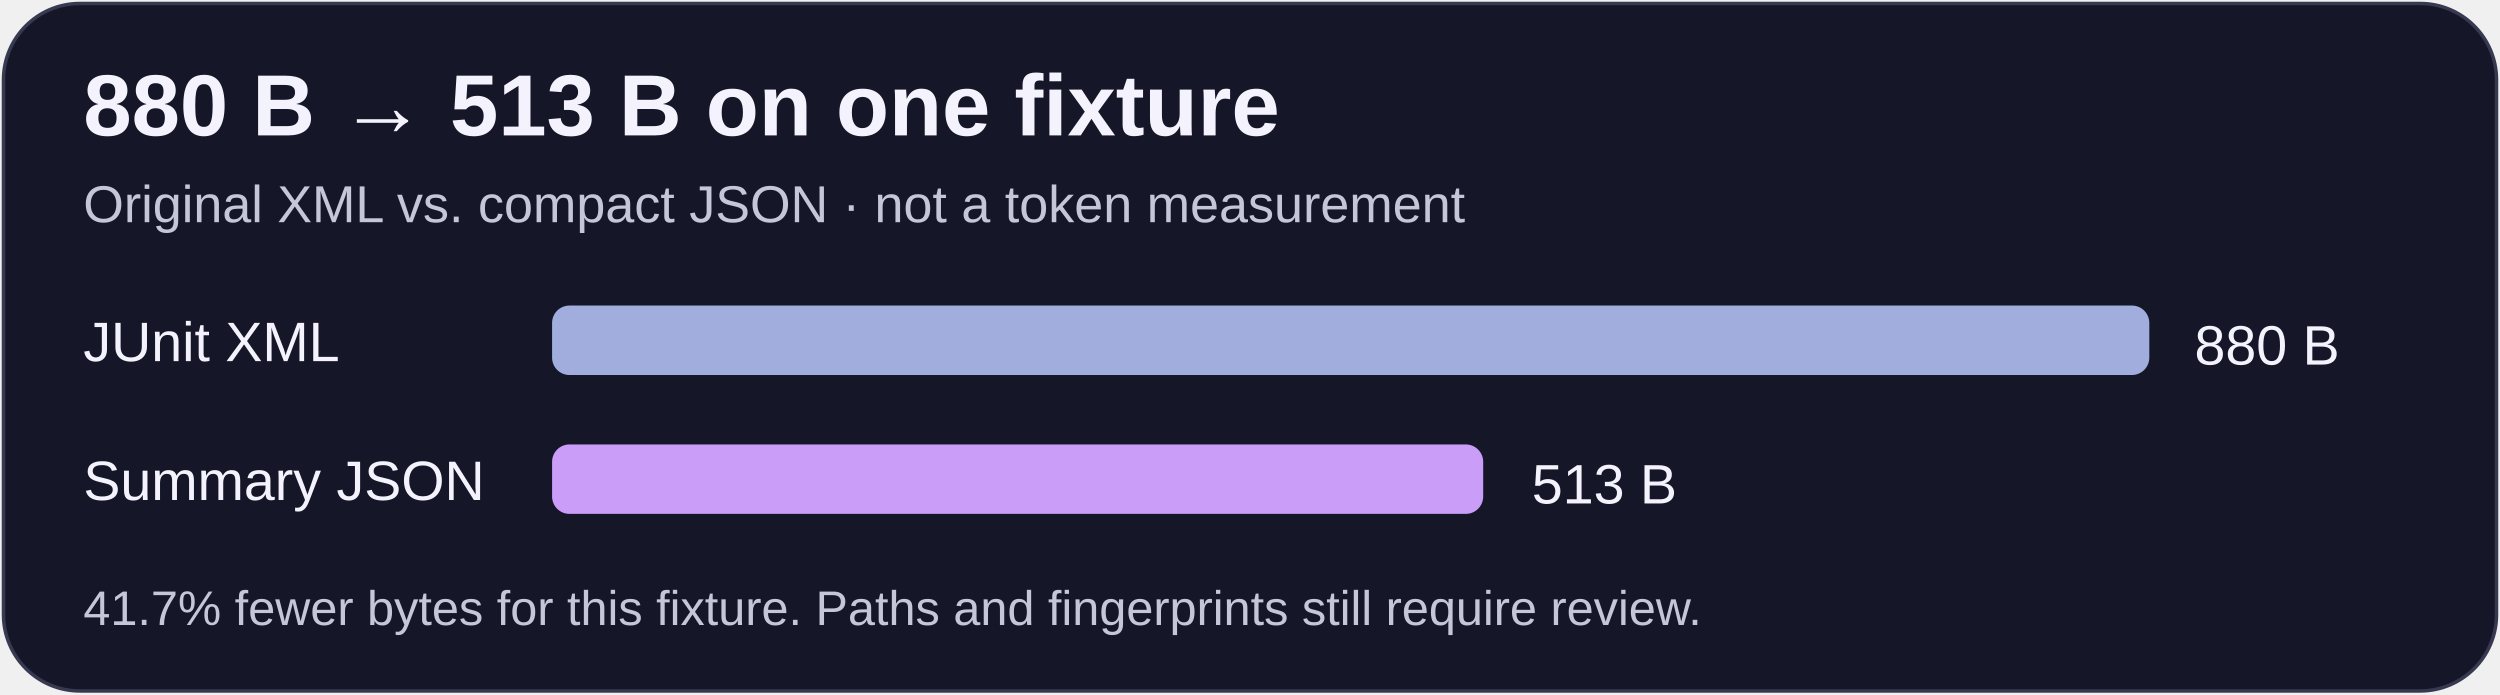
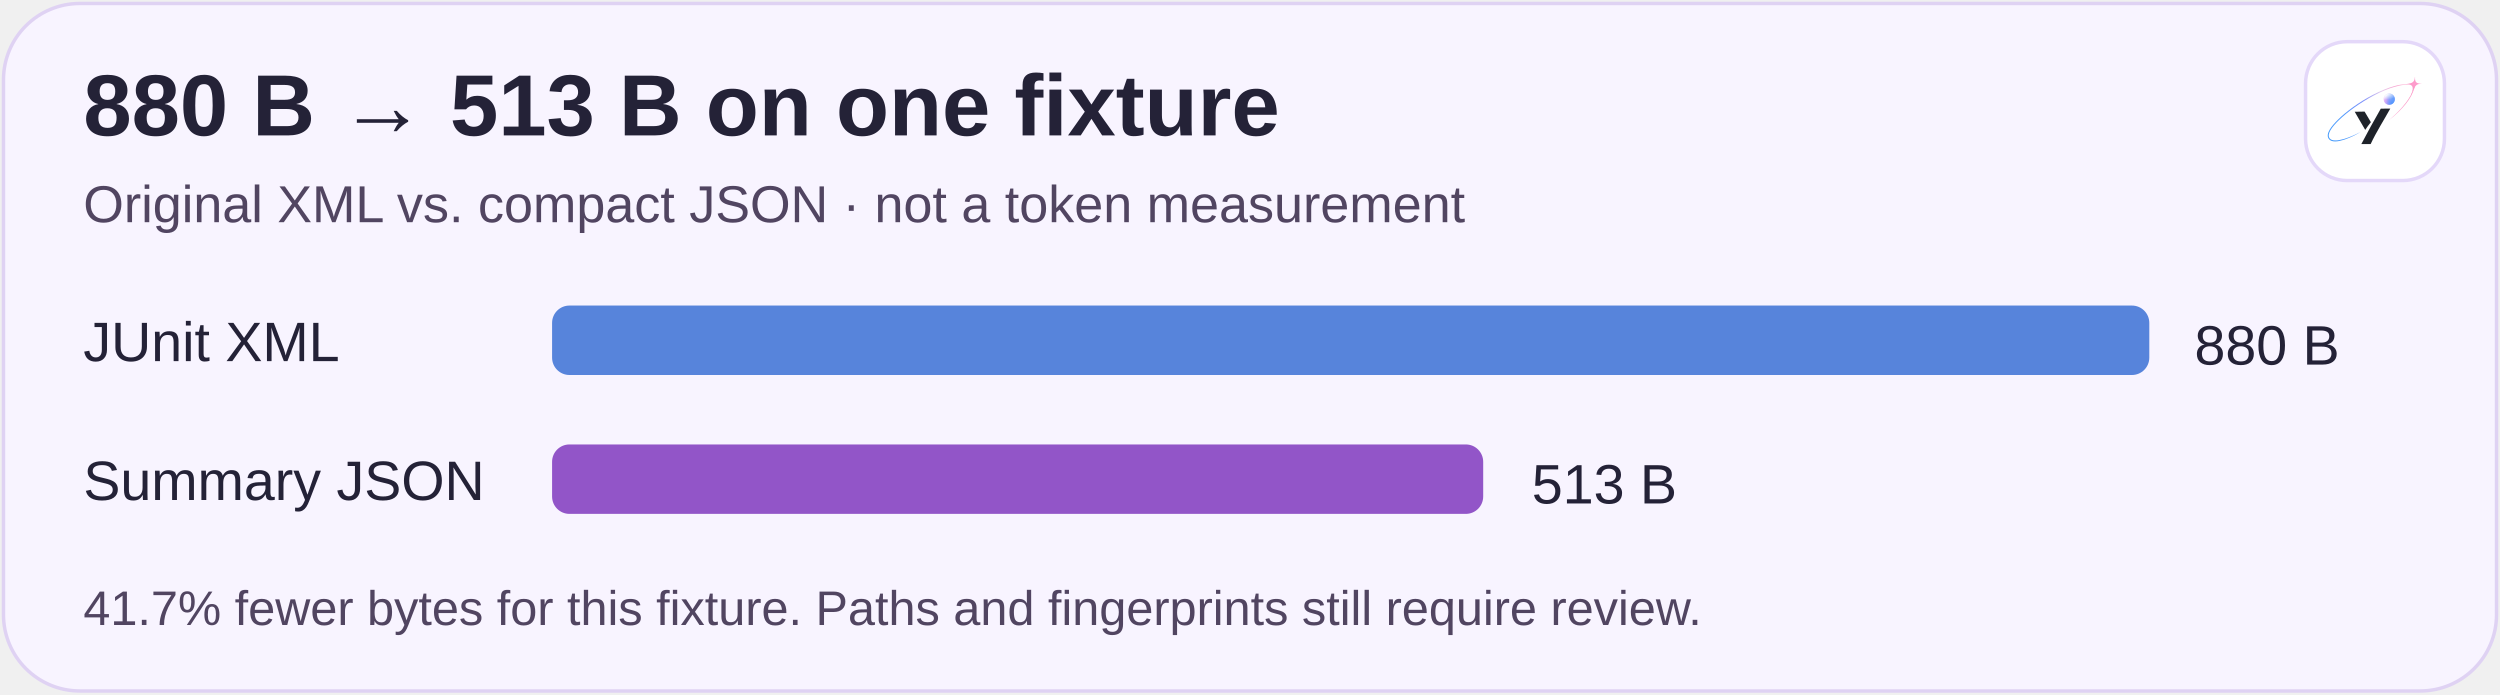
<svg xmlns="http://www.w3.org/2000/svg" width="720" height="200" viewBox="0 0 720 200" role="img" aria-labelledby="title desc">
-   <rect x="1" y="1" width="718" height="198" rx="22" fill="#151729" stroke="#373951" />
+   <rect x="1" y="1" width="718" height="198" rx="22" fill="#F8F4FF" stroke="#DFD2F3" />
  <g font-family="system-ui, Segoe UI, Arial, sans-serif">
-     <text x="24" y="39" font-size="25" fill="#f4f3fd" font-weight="700" text-anchor="start">880 B → 513 B on one fixture</text>
-     <text x="24" y="64" font-size="15" fill="#c5c7d9" font-weight="400" text-anchor="start">Original XML vs. compact JSON · not a token measurement</text>
-     <text x="24" y="104" font-size="16" fill="#f4f3fd" font-weight="400" text-anchor="start">JUnit XML</text>
-     <rect x="159" y="88" width="460" height="20" fill="#a1addc" rx="5" />
-     <text x="632" y="105" font-size="16" fill="#f4f3fd" font-weight="400" text-anchor="start">880 B</text>
-     <text x="24" y="144" font-size="16" fill="#f4f3fd" font-weight="400" text-anchor="start">Summary JSON</text>
-     <rect x="159" y="128" width="268.159" height="20" fill="#ca9df9" rx="5" />
-     <text x="441.159" y="145" font-size="16" fill="#f4f3fd" font-weight="400" text-anchor="start">513 B</text>
-     <text x="24" y="180" font-size="14" fill="#c5c7d9" font-weight="400" text-anchor="start">41.7% fewer bytes for this fixture. Paths and fingerprints still require review.</text>
+     <text x="24" y="39" font-size="25" fill="#242237" font-weight="700" text-anchor="start">880 B → 513 B on one fixture</text>
+     <text x="24" y="64" font-size="15" fill="#514561" font-weight="400" text-anchor="start">Original XML vs. compact JSON · not a token measurement</text>
+     <text x="24" y="104" font-size="16" fill="#242237" font-weight="400" text-anchor="start">JUnit XML</text>
+     <rect x="159" y="88" width="460" height="20" fill="#5784DB" rx="5" />
+     <text x="632" y="105" font-size="16" fill="#242237" font-weight="400" text-anchor="start">880 B</text>
+     <text x="24" y="144" font-size="16" fill="#242237" font-weight="400" text-anchor="start">Summary JSON</text>
+     <rect x="159" y="128" width="268.159" height="20" fill="#9255C8" rx="5" />
+     <text x="441.159" y="145" font-size="16" fill="#242237" font-weight="400" text-anchor="start">513 B</text>
+     <text x="24" y="180" font-size="14" fill="#514561" font-weight="400" text-anchor="start">41.7% fewer bytes for this fixture. Paths and fingerprints still require review.</text>
  </g>
+   <rect x="664" y="12" width="40" height="40" rx="12" fill="#FFFFFF" stroke="#E4D8F9" aria-hidden="true" />
+   <svg aria-hidden="true" x="669" y="17" viewBox="283.291 -37.084 305.378 305.378" width="30" height="30">
+     <defs>
+       <linearGradient id="y-fill" gradientUnits="userSpaceOnUse" x1="0" y1="103" x2="0" y2="217">
+         <stop offset="0" stop-color="rgb(12.133%,13.576%,16.377%)" />
+         <stop offset="1" stop-color="rgb(11.637%,13.178%,16.138%)" />
+       </linearGradient>
+       <linearGradient id="planet-base" gradientUnits="userSpaceOnUse" x1="469.46" y1="0" x2="500.011" y2="0">
+         <stop offset="0" stop-color="rgb(93.71%,81.641%,97.058%)" />
+         <stop offset="1" stop-color="rgb(27.002%,55.611%,99.999%)" />
+       </linearGradient>
+       <radialGradient id="planet-light-0" gradientUnits="userSpaceOnUse" cx="0" cy="0" r="1" gradientTransform="matrix(10.83154 0 0 24.51002 471.7806 91.18889)">
+         <stop offset="0" stop-color="rgb(92.463%,17.401%,96.275%)" stop-opacity="0.237" />
+         <stop offset="0.031" stop-color="rgb(92.463%,17.401%,96.275%)" stop-opacity="0.234" />
+         <stop offset="0.062" stop-color="rgb(92.463%,17.401%,96.275%)" stop-opacity="0.231" />
+         <stop offset="0.094" stop-color="rgb(92.463%,17.401%,96.275%)" stop-opacity="0.229" />
+         <stop offset="0.125" stop-color="rgb(92.463%,17.401%,96.275%)" stop-opacity="0.226" />
+         <stop offset="0.156" stop-color="rgb(92.463%,17.401%,96.275%)" stop-opacity="0.223" />
+         <stop offset="0.188" stop-color="rgb(92.463%,17.401%,96.275%)" stop-opacity="0.22" />
+         <stop offset="0.219" stop-color="rgb(92.463%,17.401%,96.275%)" stop-opacity="0.217" />
+         <stop offset="0.25" stop-color="rgb(92.463%,17.401%,96.275%)" stop-opacity="0.214" />
+         <stop offset="0.281" stop-color="rgb(92.463%,17.401%,96.275%)" stop-opacity="0.21" />
+         <stop offset="0.312" stop-color="rgb(92.463%,17.401%,96.275%)" stop-opacity="0.207" />
+         <stop offset="0.344" stop-color="rgb(92.463%,17.401%,96.275%)" stop-opacity="0.204" />
+         <stop offset="0.375" stop-color="rgb(92.463%,17.401%,96.275%)" stop-opacity="0.2" />
+         <stop offset="0.406" stop-color="rgb(92.463%,17.401%,96.275%)" stop-opacity="0.196" />
+         <stop offset="0.438" stop-color="rgb(92.463%,17.401%,96.275%)" stop-opacity="0.193" />
+         <stop offset="0.469" stop-color="rgb(92.463%,17.401%,96.275%)" stop-opacity="0.189" />
+         <stop offset="0.5" stop-color="rgb(92.463%,17.401%,96.275%)" stop-opacity="0.185" />
+         <stop offset="0.531" stop-color="rgb(92.463%,17.401%,96.275%)" stop-opacity="0.18" />
+         <stop offset="0.562" stop-color="rgb(92.463%,17.401%,96.275%)" stop-opacity="0.176" />
+         <stop offset="0.594" stop-color="rgb(92.463%,17.401%,96.275%)" stop-opacity="0.171" />
+         <stop offset="0.625" stop-color="rgb(92.463%,17.401%,96.275%)" stop-opacity="0.166" />
+         <stop offset="0.656" stop-color="rgb(92.463%,17.401%,96.275%)" stop-opacity="0.161" />
+         <stop offset="0.688" stop-color="rgb(92.463%,17.401%,96.275%)" stop-opacity="0.156" />
+         <stop offset="0.719" stop-color="rgb(92.463%,17.401%,96.275%)" stop-opacity="0.15" />
+         <stop offset="0.75" stop-color="rgb(92.463%,17.401%,96.275%)" stop-opacity="0.144" />
+         <stop offset="0.781" stop-color="rgb(92.463%,17.401%,96.275%)" stop-opacity="0.137" />
+         <stop offset="0.812" stop-color="rgb(92.463%,17.401%,96.275%)" stop-opacity="0.13" />
+         <stop offset="0.844" stop-color="rgb(92.463%,17.401%,96.275%)" stop-opacity="0.121" />
+         <stop offset="0.875" stop-color="rgb(92.463%,17.401%,96.275%)" stop-opacity="0.112" />
+         <stop offset="0.906" stop-color="rgb(92.463%,17.401%,96.275%)" stop-opacity="0.101" />
+         <stop offset="0.938" stop-color="rgb(92.463%,17.401%,96.275%)" stop-opacity="0.087" />
+         <stop offset="0.969" stop-color="rgb(92.463%,17.401%,96.275%)" stop-opacity="0.068" />
+         <stop offset="1" stop-color="rgb(92.463%,17.401%,96.275%)" stop-opacity="0" />
+       </radialGradient>
+       <radialGradient id="planet-light-1" gradientUnits="userSpaceOnUse" cx="0" cy="0" r="1" gradientTransform="matrix(31.11004 0 0 13.80762 465.8421 68.20144)">
+         <stop offset="0" stop-color="rgb(96.289%,100%,99.591%)" stop-opacity="0.999" />
+         <stop offset="0.031" stop-color="rgb(96.289%,100%,99.591%)" stop-opacity="0.979" />
+         <stop offset="0.062" stop-color="rgb(96.289%,100%,99.591%)" stop-opacity="0.957" />
+         <stop offset="0.094" stop-color="rgb(96.289%,100%,99.591%)" stop-opacity="0.936" />
+         <stop offset="0.125" stop-color="rgb(96.289%,100%,99.591%)" stop-opacity="0.915" />
+         <stop offset="0.156" stop-color="rgb(96.289%,100%,99.591%)" stop-opacity="0.893" />
+         <stop offset="0.188" stop-color="rgb(96.289%,100%,99.591%)" stop-opacity="0.871" />
+         <stop offset="0.219" stop-color="rgb(96.289%,100%,99.591%)" stop-opacity="0.848" />
+         <stop offset="0.25" stop-color="rgb(96.289%,100%,99.591%)" stop-opacity="0.825" />
+         <stop offset="0.281" stop-color="rgb(96.289%,100%,99.591%)" stop-opacity="0.802" />
+         <stop offset="0.312" stop-color="rgb(96.289%,100%,99.591%)" stop-opacity="0.779" />
+         <stop offset="0.344" stop-color="rgb(96.289%,100%,99.591%)" stop-opacity="0.755" />
+         <stop offset="0.375" stop-color="rgb(96.289%,100%,99.591%)" stop-opacity="0.731" />
+         <stop offset="0.406" stop-color="rgb(96.289%,100%,99.591%)" stop-opacity="0.707" />
+         <stop offset="0.438" stop-color="rgb(96.289%,100%,99.591%)" stop-opacity="0.682" />
+         <stop offset="0.469" stop-color="rgb(96.289%,100%,99.591%)" stop-opacity="0.656" />
+         <stop offset="0.5" stop-color="rgb(96.289%,100%,99.591%)" stop-opacity="0.63" />
+         <stop offset="0.531" stop-color="rgb(96.289%,100%,99.591%)" stop-opacity="0.604" />
+         <stop offset="0.562" stop-color="rgb(96.289%,100%,99.591%)" stop-opacity="0.577" />
+         <stop offset="0.594" stop-color="rgb(96.289%,100%,99.591%)" stop-opacity="0.549" />
+         <stop offset="0.625" stop-color="rgb(96.289%,100%,99.591%)" stop-opacity="0.521" />
+         <stop offset="0.656" stop-color="rgb(96.289%,100%,99.591%)" stop-opacity="0.491" />
+         <stop offset="0.688" stop-color="rgb(96.289%,100%,99.591%)" stop-opacity="0.461" />
+         <stop offset="0.719" stop-color="rgb(96.289%,100%,99.591%)" stop-opacity="0.43" />
+         <stop offset="0.75" stop-color="rgb(96.289%,100%,99.591%)" stop-opacity="0.397" />
+         <stop offset="0.781" stop-color="rgb(96.289%,100%,99.591%)" stop-opacity="0.364" />
+         <stop offset="0.812" stop-color="rgb(96.289%,100%,99.591%)" stop-opacity="0.328" />
+         <stop offset="0.844" stop-color="rgb(96.289%,100%,99.591%)" stop-opacity="0.291" />
+         <stop offset="0.875" stop-color="rgb(96.289%,100%,99.591%)" stop-opacity="0.251" />
+         <stop offset="0.906" stop-color="rgb(96.289%,100%,99.591%)" stop-opacity="0.207" />
+         <stop offset="0.938" stop-color="rgb(96.289%,100%,99.591%)" stop-opacity="0.158" />
+         <stop offset="0.969" stop-color="rgb(96.289%,100%,99.591%)" stop-opacity="0.1" />
+         <stop offset="1" stop-color="rgb(96.289%,100%,99.591%)" stop-opacity="0" />
+       </radialGradient>
+       <radialGradient id="planet-light-2" gradientUnits="userSpaceOnUse" cx="0" cy="0" r="1" gradientTransform="matrix(26.10679 0 0 31.38331 485.9669 93.74012)">
+         <stop offset="0" stop-color="rgb(31.227%,58.662%,99.745%)" stop-opacity="0.999" />
+         <stop offset="0.031" stop-color="rgb(31.227%,58.662%,99.745%)" stop-opacity="0.966" />
+         <stop offset="0.062" stop-color="rgb(31.227%,58.662%,99.745%)" stop-opacity="0.933" />
+         <stop offset="0.094" stop-color="rgb(31.227%,58.662%,99.745%)" stop-opacity="0.899" />
+         <stop offset="0.125" stop-color="rgb(31.227%,58.662%,99.745%)" stop-opacity="0.866" />
+         <stop offset="0.156" stop-color="rgb(31.227%,58.662%,99.745%)" stop-opacity="0.833" />
+         <stop offset="0.188" stop-color="rgb(31.227%,58.662%,99.745%)" stop-opacity="0.8" />
+         <stop offset="0.219" stop-color="rgb(31.227%,58.662%,99.745%)" stop-opacity="0.767" />
+         <stop offset="0.25" stop-color="rgb(31.227%,58.662%,99.745%)" stop-opacity="0.735" />
+         <stop offset="0.281" stop-color="rgb(31.227%,58.662%,99.745%)" stop-opacity="0.702" />
+         <stop offset="0.312" stop-color="rgb(31.227%,58.662%,99.745%)" stop-opacity="0.669" />
+         <stop offset="0.344" stop-color="rgb(31.227%,58.662%,99.745%)" stop-opacity="0.637" />
+         <stop offset="0.375" stop-color="rgb(31.227%,58.662%,99.745%)" stop-opacity="0.604" />
+         <stop offset="0.406" stop-color="rgb(31.227%,58.662%,99.745%)" stop-opacity="0.572" />
+         <stop offset="0.438" stop-color="rgb(31.227%,58.662%,99.745%)" stop-opacity="0.54" />
+         <stop offset="0.469" stop-color="rgb(31.227%,58.662%,99.745%)" stop-opacity="0.508" />
+         <stop offset="0.5" stop-color="rgb(31.227%,58.662%,99.745%)" stop-opacity="0.476" />
+         <stop offset="0.531" stop-color="rgb(31.227%,58.662%,99.745%)" stop-opacity="0.444" />
+         <stop offset="0.562" stop-color="rgb(31.227%,58.662%,99.745%)" stop-opacity="0.413" />
+         <stop offset="0.594" stop-color="rgb(31.227%,58.662%,99.745%)" stop-opacity="0.381" />
+         <stop offset="0.625" stop-color="rgb(31.227%,58.662%,99.745%)" stop-opacity="0.35" />
+         <stop offset="0.656" stop-color="rgb(31.227%,58.662%,99.745%)" stop-opacity="0.319" />
+         <stop offset="0.688" stop-color="rgb(31.227%,58.662%,99.745%)" stop-opacity="0.288" />
+         <stop offset="0.719" stop-color="rgb(31.227%,58.662%,99.745%)" stop-opacity="0.257" />
+         <stop offset="0.75" stop-color="rgb(31.227%,58.662%,99.745%)" stop-opacity="0.227" />
+         <stop offset="0.781" stop-color="rgb(31.227%,58.662%,99.745%)" stop-opacity="0.197" />
+         <stop offset="0.812" stop-color="rgb(31.227%,58.662%,99.745%)" stop-opacity="0.167" />
+         <stop offset="0.844" stop-color="rgb(31.227%,58.662%,99.745%)" stop-opacity="0.137" />
+         <stop offset="0.875" stop-color="rgb(31.227%,58.662%,99.745%)" stop-opacity="0.108" />
+         <stop offset="0.906" stop-color="rgb(31.227%,58.662%,99.745%)" stop-opacity="0.079" />
+         <stop offset="0.938" stop-color="rgb(31.227%,58.662%,99.745%)" stop-opacity="0.051" />
+         <stop offset="0.969" stop-color="rgb(31.227%,58.662%,99.745%)" stop-opacity="0.024" />
+         <stop offset="1" stop-color="rgb(31.227%,58.662%,99.745%)" stop-opacity="0" />
+       </radialGradient>
+       <linearGradient id="orbit_gradient" gradientUnits="userSpaceOnUse" x1="299" y1="199" x2="550" y2="36">
+         <stop offset="0" stop-color="rgb(26.254%,60.473%,98.533%)" />
+         <stop offset="0.25" stop-color="rgb(30.764%,59.59%,98.713%)" />
+         <stop offset="0.5" stop-color="rgb(49.942%,56.565%,98.369%)" />
+         <stop offset="0.7" stop-color="rgb(88.901%,78.51%,91.908%)" />
+         <stop offset="0.85" stop-color="rgb(97.538%,61.44%,79.877%)" />
+         <stop offset="1" stop-color="rgb(100%,90.858%,92.94%)" />
+       </linearGradient>
+       <linearGradient id="orbit_pink" gradientUnits="userSpaceOnUse" x1="552" y1="36" x2="474" y2="144">
+         <stop stop-color="rgb(98.325%,58.312%,77.197%)" />
+         <stop offset="1" stop-color="rgb(98.791%,58.191%,77.862%)" />
+       </linearGradient>
+       <radialGradient id="star_gradient" gradientUnits="userSpaceOnUse" cx="0" cy="0" r="1" gradientTransform="matrix(23.22402 0 0 19.59489 551.336 35.51523)">
+         <stop offset="0" stop-color="rgb(99.55%,61.717%,80.481%)" />
+         <stop offset="1" stop-color="rgb(98.464%,57.943%,77.708%)" />
+       </radialGradient>
+     </defs>
+     <g id="03_ORBIT">
+       <path id="orbit_main" d="M 551.581 36.692 C 516.572 31.449 472.153 45.97 430.857 67.4 C 389.546 88.836 351.34 117.228 328.364 139.82 C 318.31 149.706 308.818 160.181 303.059 170.075 C 297.35 179.884 295.06 189.569 300.663 197.195 C 308.61 208.013 327.875 205.278 346.424 199.202 C 365.279 193.027 384.524 182.845 393.68 176.467 C 384.002 181.965 364.503 191.4 345.741 197.023 C 326.667 202.74 309.455 203.999 303.074 195.414 C 298.544 189.319 299.965 181.093 305.517 171.502 C 311.017 162 320.333 151.601 330.348 141.848 C 353.173 119.62 391.248 91.436 432.168 69.909 C 473.105 48.373 516.843 33.558 551.406 37.954 Z" fill="url(#orbit_gradient)" />
+       <path id="orbit_return" d="M 551.012 36.397 C 551.481 39.551 550.935 43.052 549.805 46.924 C 548.676 50.792 546.969 55.011 545.179 59.555 C 539.677 73.525 528.949 89.053 516.041 103.924 C 503.135 118.793 488.066 132.995 473.907 144.352 C 488.535 133.599 504.039 119.749 517.27 105.009 C 530.501 90.27 541.474 74.636 547.019 60.273 C 548.775 55.725 550.457 51.44 551.554 47.417 C 552.65 43.398 553.167 39.624 552.529 36.144 Z" fill="url(#orbit_pink)" />
+     </g>
+     <g id="02_Y" class="y-ink">
+       <path d="M 453.02 108.405 L 480.751 108.227 C 480.769 108.227 480.773 108.235 480.765 108.251 C 461.592 142.829 439.384 177.406 423.362 211.984 C 423.314 212.086 423.232 212.137 423.115 212.138 L 395.924 212.21 C 395.903 212.21 395.897 212.201 395.907 212.182 C 413.867 177.61 433.165 143.038 452.916 108.466 C 452.939 108.425 452.974 108.405 453.02 108.405 Z" fill="url(#y-fill)" />
+       <path d="M 376.62 117.511 L 405.443 117.007 C 405.463 117.007 405.478 117.015 405.488 117.033 L 423.841 147.946 C 423.88 148.013 423.875 148.078 423.825 148.141 C 417.907 155.574 412.217 163.008 407.496 170.442 C 407.395 170.602 407.293 170.596 407.19 170.425 C 396.625 152.824 386.842 135.223 376.557 117.622 C 376.515 117.55 376.536 117.513 376.62 117.511 Z" fill="url(#y-fill)" />
+     </g>
+     <g id="04_PLANET">
+       <circle cx="477.64" cy="80.534" r="16.549" fill="url(#planet-base)" />
+       <circle cx="477.64" cy="80.534" r="16.549" fill="url(#planet-light-0)" />
+       <circle cx="477.64" cy="80.534" r="16.549" fill="url(#planet-light-1)" />
+       <circle cx="477.64" cy="80.534" r="16.549" fill="url(#planet-light-2)" />
+     </g>
+     <g id="05_STAR">
+       <path id="star" d="M 552.895,15.948 C 552.901,15.81 553.018,15.704 553.156,15.711 C 553.293,15.717 553.4,15.834 553.393,15.972 C 552.697,30.471 556.724,34.894 572.11,35.384 C 572.208,35.387 572.285,35.469 572.282,35.567 C 572.279,35.665 572.197,35.742 572.099,35.739 C 563.786,35.475 559.033,37.101 554.861,42 C 552.916,44.284 552.213,45.115 551.391,48.0 C 551.172,48.769 548.008,53.282 547.655,54 C 545.551,58.277 543.318,66.282 542.696,67.526 L 542.122,66.426 C 544.553,61.497 544.999,58.382 545.117,58 C 550.802,39.573 540.098,34.424 519.315,37.678 C 540.399,34.377 551.996,34.652 552.895,15.948" fill="url(#star_gradient)" />
+     </g>
+   </svg>
</svg>
